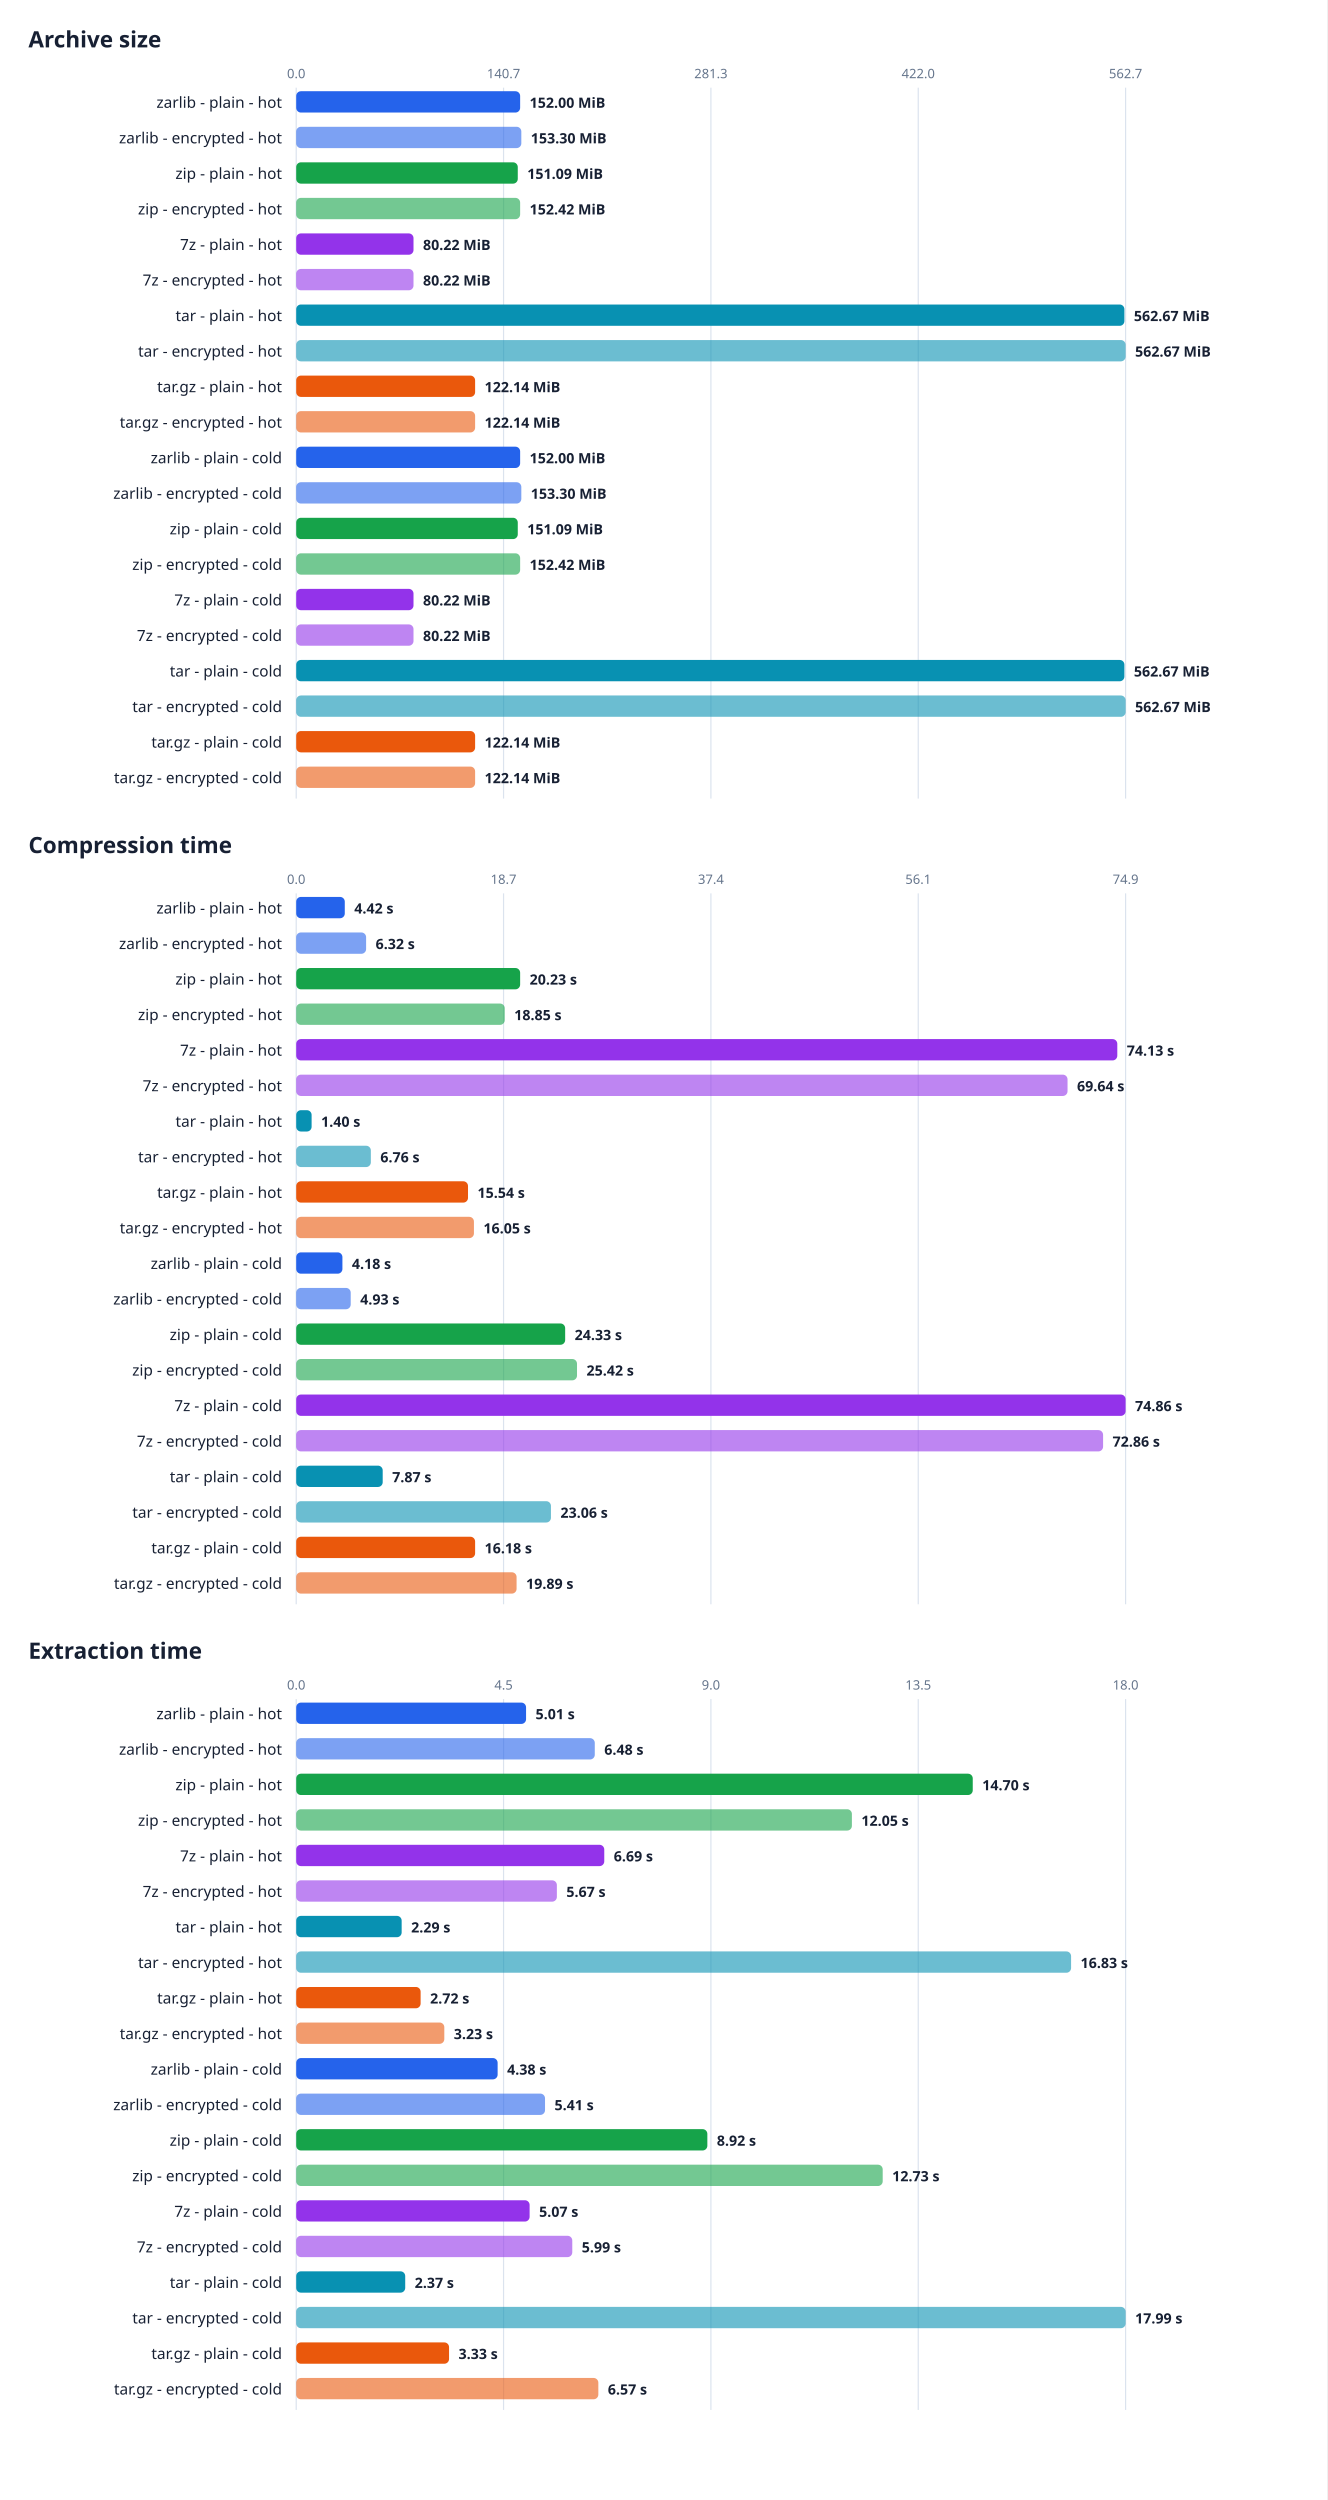
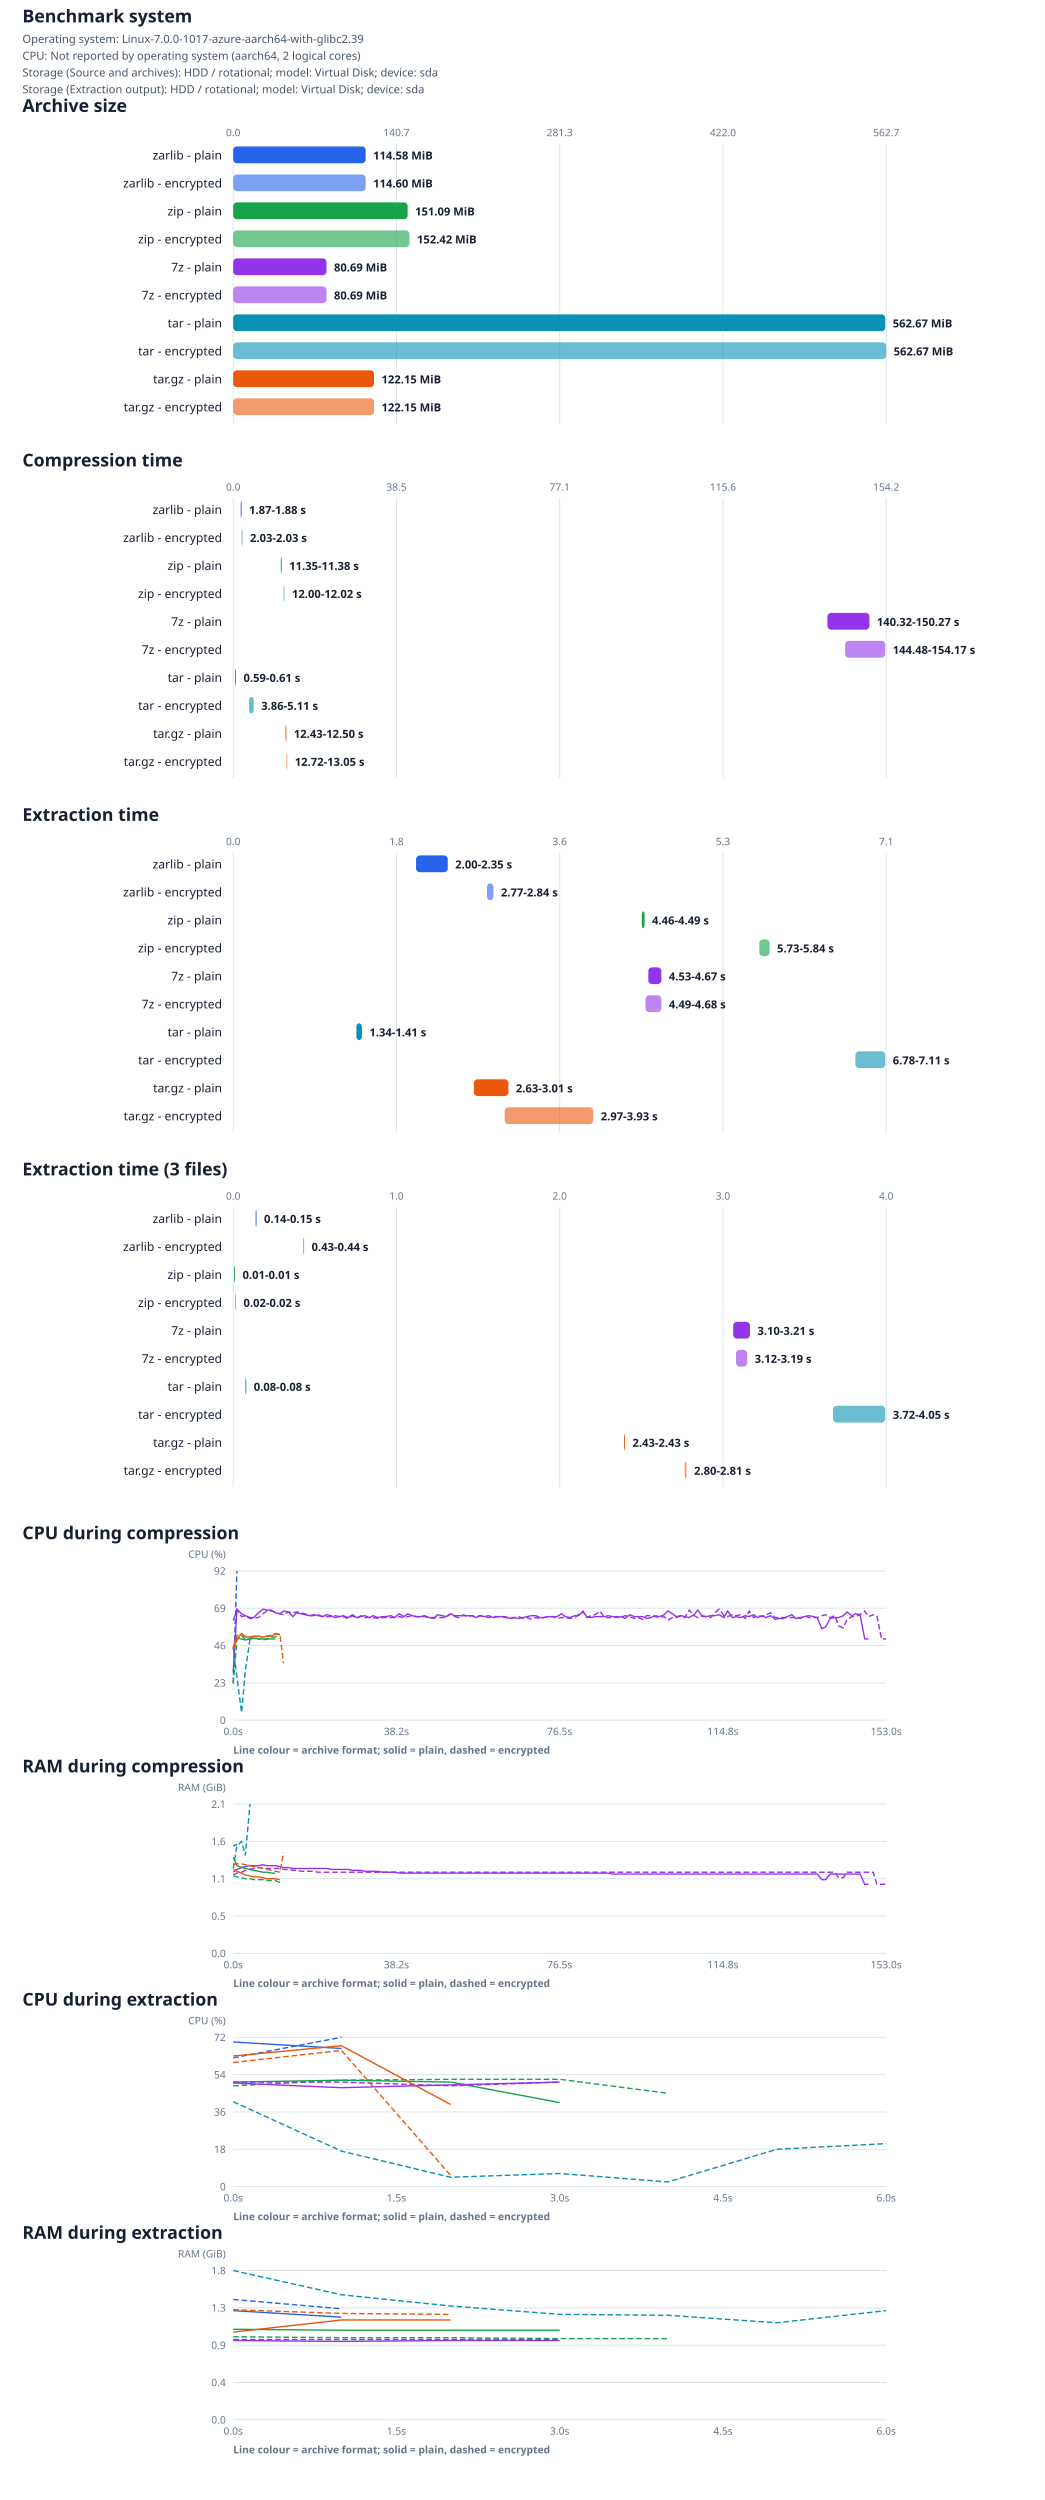
- <svg xmlns="http://www.w3.org/2000/svg" width="1120" height="2110" viewBox="0 0 1120 2110" role="img" aria-labelledby="title description">
+ <svg xmlns="http://www.w3.org/2000/svg" width="1120" height="2680" viewBox="0 0 1120 2680" role="img" aria-labelledby="title description">
  <style>
  text { font-family: system-ui, sans-serif; fill: #172033; }
  .heading { font-size: 19px; font-weight: 700; }
  .label { font-size: 13px; }
+   .metadata { font-size: 12px; fill: #475569; }
  .axis { font-size: 11px; fill: #64748b; }
  .value { font-size: 12px; font-weight: 600; }
  .grid { stroke: #dbe3ee; stroke-width: 1; }
</style>
  <rect width="100%" height="100%" fill="#ffffff" />
-   <text x="24" y="40" class="heading">Archive size</text>
-   <line x1="250" y1="74" x2="250" y2="674" class="grid" />
-   <text x="250" y="66" text-anchor="middle" class="axis">0.0</text>
-   <line x1="425" y1="74" x2="425" y2="674" class="grid" />
-   <text x="425" y="66" text-anchor="middle" class="axis">140.7</text>
-   <line x1="600" y1="74" x2="600" y2="674" class="grid" />
-   <text x="600" y="66" text-anchor="middle" class="axis">281.3</text>
-   <line x1="775" y1="74" x2="775" y2="674" class="grid" />
-   <text x="775" y="66" text-anchor="middle" class="axis">422.0</text>
-   <line x1="950" y1="74" x2="950" y2="674" class="grid" />
-   <text x="950" y="66" text-anchor="middle" class="axis">562.7</text>
-   <text x="238" y="91" text-anchor="end" class="label">zarlib - plain - hot</text>
-   <rect x="250" y="77" width="189" height="18" rx="4" fill="#2563eb" opacity="1.0" />
-   <text x="447" y="91" class="value">152.00 MiB</text>
-   <text x="238" y="121" text-anchor="end" class="label">zarlib - encrypted - hot</text>
-   <rect x="250" y="107" width="190" height="18" rx="4" fill="#2563eb" opacity="0.60" />
-   <text x="448" y="121" class="value">153.30 MiB</text>
-   <text x="238" y="151" text-anchor="end" class="label">zip - plain - hot</text>
-   <rect x="250" y="137" width="187" height="18" rx="4" fill="#16a34a" opacity="1.0" />
-   <text x="445" y="151" class="value">151.09 MiB</text>
-   <text x="238" y="181" text-anchor="end" class="label">zip - encrypted - hot</text>
-   <rect x="250" y="167" width="189" height="18" rx="4" fill="#16a34a" opacity="0.60" />
-   <text x="447" y="181" class="value">152.42 MiB</text>
-   <text x="238" y="211" text-anchor="end" class="label">7z - plain - hot</text>
-   <rect x="250" y="197" width="99" height="18" rx="4" fill="#9333ea" opacity="1.0" />
-   <text x="357" y="211" class="value">80.22 MiB</text>
-   <text x="238" y="241" text-anchor="end" class="label">7z - encrypted - hot</text>
-   <rect x="250" y="227" width="99" height="18" rx="4" fill="#9333ea" opacity="0.60" />
-   <text x="357" y="241" class="value">80.22 MiB</text>
-   <text x="238" y="271" text-anchor="end" class="label">tar - plain - hot</text>
-   <rect x="250" y="257" width="699" height="18" rx="4" fill="#0891b2" opacity="1.0" />
-   <text x="957" y="271" class="value">562.67 MiB</text>
-   <text x="238" y="301" text-anchor="end" class="label">tar - encrypted - hot</text>
-   <rect x="250" y="287" width="700" height="18" rx="4" fill="#0891b2" opacity="0.60" />
-   <text x="958" y="301" class="value">562.67 MiB</text>
-   <text x="238" y="331" text-anchor="end" class="label">tar.gz - plain - hot</text>
-   <rect x="250" y="317" width="151" height="18" rx="4" fill="#ea580c" opacity="1.0" />
-   <text x="409" y="331" class="value">122.14 MiB</text>
-   <text x="238" y="361" text-anchor="end" class="label">tar.gz - encrypted - hot</text>
-   <rect x="250" y="347" width="151" height="18" rx="4" fill="#ea580c" opacity="0.60" />
-   <text x="409" y="361" class="value">122.14 MiB</text>
-   <text x="238" y="391" text-anchor="end" class="label">zarlib - plain - cold</text>
-   <rect x="250" y="377" width="189" height="18" rx="4" fill="#2563eb" opacity="1.0" />
-   <text x="447" y="391" class="value">152.00 MiB</text>
-   <text x="238" y="421" text-anchor="end" class="label">zarlib - encrypted - cold</text>
-   <rect x="250" y="407" width="190" height="18" rx="4" fill="#2563eb" opacity="0.60" />
-   <text x="448" y="421" class="value">153.30 MiB</text>
-   <text x="238" y="451" text-anchor="end" class="label">zip - plain - cold</text>
-   <rect x="250" y="437" width="187" height="18" rx="4" fill="#16a34a" opacity="1.0" />
-   <text x="445" y="451" class="value">151.09 MiB</text>
-   <text x="238" y="481" text-anchor="end" class="label">zip - encrypted - cold</text>
-   <rect x="250" y="467" width="189" height="18" rx="4" fill="#16a34a" opacity="0.60" />
-   <text x="447" y="481" class="value">152.42 MiB</text>
-   <text x="238" y="511" text-anchor="end" class="label">7z - plain - cold</text>
-   <rect x="250" y="497" width="99" height="18" rx="4" fill="#9333ea" opacity="1.0" />
-   <text x="357" y="511" class="value">80.22 MiB</text>
-   <text x="238" y="541" text-anchor="end" class="label">7z - encrypted - cold</text>
-   <rect x="250" y="527" width="99" height="18" rx="4" fill="#9333ea" opacity="0.60" />
-   <text x="357" y="541" class="value">80.22 MiB</text>
-   <text x="238" y="571" text-anchor="end" class="label">tar - plain - cold</text>
-   <rect x="250" y="557" width="699" height="18" rx="4" fill="#0891b2" opacity="1.0" />
-   <text x="957" y="571" class="value">562.67 MiB</text>
-   <text x="238" y="601" text-anchor="end" class="label">tar - encrypted - cold</text>
-   <rect x="250" y="587" width="700" height="18" rx="4" fill="#0891b2" opacity="0.60" />
-   <text x="958" y="601" class="value">562.67 MiB</text>
-   <text x="238" y="631" text-anchor="end" class="label">tar.gz - plain - cold</text>
-   <rect x="250" y="617" width="151" height="18" rx="4" fill="#ea580c" opacity="1.0" />
-   <text x="409" y="631" class="value">122.14 MiB</text>
-   <text x="238" y="661" text-anchor="end" class="label">tar.gz - encrypted - cold</text>
-   <rect x="250" y="647" width="151" height="18" rx="4" fill="#ea580c" opacity="0.60" />
-   <text x="409" y="661" class="value">122.14 MiB</text>
-   <text x="24" y="720" class="heading">Compression time</text>
-   <line x1="250" y1="754" x2="250" y2="1354" class="grid" />
-   <text x="250" y="746" text-anchor="middle" class="axis">0.0</text>
-   <line x1="425" y1="754" x2="425" y2="1354" class="grid" />
-   <text x="425" y="746" text-anchor="middle" class="axis">18.7</text>
-   <line x1="600" y1="754" x2="600" y2="1354" class="grid" />
-   <text x="600" y="746" text-anchor="middle" class="axis">37.4</text>
-   <line x1="775" y1="754" x2="775" y2="1354" class="grid" />
-   <text x="775" y="746" text-anchor="middle" class="axis">56.1</text>
-   <line x1="950" y1="754" x2="950" y2="1354" class="grid" />
-   <text x="950" y="746" text-anchor="middle" class="axis">74.9</text>
-   <text x="238" y="771" text-anchor="end" class="label">zarlib - plain - hot</text>
-   <rect x="250" y="757" width="41" height="18" rx="4" fill="#2563eb" opacity="1.0" />
-   <text x="299" y="771" class="value">4.42 s</text>
-   <text x="238" y="801" text-anchor="end" class="label">zarlib - encrypted - hot</text>
-   <rect x="250" y="787" width="59" height="18" rx="4" fill="#2563eb" opacity="0.60" />
-   <text x="317" y="801" class="value">6.32 s</text>
-   <text x="238" y="831" text-anchor="end" class="label">zip - plain - hot</text>
-   <rect x="250" y="817" width="189" height="18" rx="4" fill="#16a34a" opacity="1.0" />
-   <text x="447" y="831" class="value">20.23 s</text>
-   <text x="238" y="861" text-anchor="end" class="label">zip - encrypted - hot</text>
-   <rect x="250" y="847" width="176" height="18" rx="4" fill="#16a34a" opacity="0.60" />
-   <text x="434" y="861" class="value">18.85 s</text>
-   <text x="238" y="891" text-anchor="end" class="label">7z - plain - hot</text>
-   <rect x="250" y="877" width="693" height="18" rx="4" fill="#9333ea" opacity="1.0" />
-   <text x="951" y="891" class="value">74.13 s</text>
-   <text x="238" y="921" text-anchor="end" class="label">7z - encrypted - hot</text>
-   <rect x="250" y="907" width="651" height="18" rx="4" fill="#9333ea" opacity="0.60" />
-   <text x="909" y="921" class="value">69.64 s</text>
-   <text x="238" y="951" text-anchor="end" class="label">tar - plain - hot</text>
-   <rect x="250" y="937" width="13" height="18" rx="4" fill="#0891b2" opacity="1.0" />
-   <text x="271" y="951" class="value">1.40 s</text>
-   <text x="238" y="981" text-anchor="end" class="label">tar - encrypted - hot</text>
-   <rect x="250" y="967" width="63" height="18" rx="4" fill="#0891b2" opacity="0.60" />
-   <text x="321" y="981" class="value">6.76 s</text>
-   <text x="238" y="1011" text-anchor="end" class="label">tar.gz - plain - hot</text>
-   <rect x="250" y="997" width="145" height="18" rx="4" fill="#ea580c" opacity="1.0" />
-   <text x="403" y="1011" class="value">15.54 s</text>
-   <text x="238" y="1041" text-anchor="end" class="label">tar.gz - encrypted - hot</text>
-   <rect x="250" y="1027" width="150" height="18" rx="4" fill="#ea580c" opacity="0.60" />
-   <text x="408" y="1041" class="value">16.05 s</text>
-   <text x="238" y="1071" text-anchor="end" class="label">zarlib - plain - cold</text>
-   <rect x="250" y="1057" width="39" height="18" rx="4" fill="#2563eb" opacity="1.0" />
-   <text x="297" y="1071" class="value">4.18 s</text>
-   <text x="238" y="1101" text-anchor="end" class="label">zarlib - encrypted - cold</text>
-   <rect x="250" y="1087" width="46" height="18" rx="4" fill="#2563eb" opacity="0.60" />
-   <text x="304" y="1101" class="value">4.93 s</text>
-   <text x="238" y="1131" text-anchor="end" class="label">zip - plain - cold</text>
-   <rect x="250" y="1117" width="227" height="18" rx="4" fill="#16a34a" opacity="1.0" />
-   <text x="485" y="1131" class="value">24.33 s</text>
-   <text x="238" y="1161" text-anchor="end" class="label">zip - encrypted - cold</text>
-   <rect x="250" y="1147" width="237" height="18" rx="4" fill="#16a34a" opacity="0.60" />
-   <text x="495" y="1161" class="value">25.42 s</text>
-   <text x="238" y="1191" text-anchor="end" class="label">7z - plain - cold</text>
-   <rect x="250" y="1177" width="700" height="18" rx="4" fill="#9333ea" opacity="1.0" />
-   <text x="958" y="1191" class="value">74.86 s</text>
-   <text x="238" y="1221" text-anchor="end" class="label">7z - encrypted - cold</text>
-   <rect x="250" y="1207" width="681" height="18" rx="4" fill="#9333ea" opacity="0.60" />
-   <text x="939" y="1221" class="value">72.86 s</text>
-   <text x="238" y="1251" text-anchor="end" class="label">tar - plain - cold</text>
-   <rect x="250" y="1237" width="73" height="18" rx="4" fill="#0891b2" opacity="1.0" />
-   <text x="331" y="1251" class="value">7.87 s</text>
-   <text x="238" y="1281" text-anchor="end" class="label">tar - encrypted - cold</text>
-   <rect x="250" y="1267" width="215" height="18" rx="4" fill="#0891b2" opacity="0.60" />
-   <text x="473" y="1281" class="value">23.06 s</text>
-   <text x="238" y="1311" text-anchor="end" class="label">tar.gz - plain - cold</text>
-   <rect x="250" y="1297" width="151" height="18" rx="4" fill="#ea580c" opacity="1.0" />
-   <text x="409" y="1311" class="value">16.18 s</text>
-   <text x="238" y="1341" text-anchor="end" class="label">tar.gz - encrypted - cold</text>
-   <rect x="250" y="1327" width="186" height="18" rx="4" fill="#ea580c" opacity="0.60" />
-   <text x="444" y="1341" class="value">19.89 s</text>
-   <text x="24" y="1400" class="heading">Extraction time</text>
-   <line x1="250" y1="1434" x2="250" y2="2034" class="grid" />
-   <text x="250" y="1426" text-anchor="middle" class="axis">0.0</text>
-   <line x1="425" y1="1434" x2="425" y2="2034" class="grid" />
-   <text x="425" y="1426" text-anchor="middle" class="axis">4.5</text>
-   <line x1="600" y1="1434" x2="600" y2="2034" class="grid" />
-   <text x="600" y="1426" text-anchor="middle" class="axis">9.0</text>
-   <line x1="775" y1="1434" x2="775" y2="2034" class="grid" />
-   <text x="775" y="1426" text-anchor="middle" class="axis">13.5</text>
-   <line x1="950" y1="1434" x2="950" y2="2034" class="grid" />
-   <text x="950" y="1426" text-anchor="middle" class="axis">18.0</text>
-   <text x="238" y="1451" text-anchor="end" class="label">zarlib - plain - hot</text>
-   <rect x="250" y="1437" width="194" height="18" rx="4" fill="#2563eb" opacity="1.0" />
-   <text x="452" y="1451" class="value">5.01 s</text>
-   <text x="238" y="1481" text-anchor="end" class="label">zarlib - encrypted - hot</text>
-   <rect x="250" y="1467" width="252" height="18" rx="4" fill="#2563eb" opacity="0.60" />
-   <text x="510" y="1481" class="value">6.48 s</text>
-   <text x="238" y="1511" text-anchor="end" class="label">zip - plain - hot</text>
-   <rect x="250" y="1497" width="571" height="18" rx="4" fill="#16a34a" opacity="1.0" />
-   <text x="829" y="1511" class="value">14.70 s</text>
-   <text x="238" y="1541" text-anchor="end" class="label">zip - encrypted - hot</text>
-   <rect x="250" y="1527" width="469" height="18" rx="4" fill="#16a34a" opacity="0.60" />
-   <text x="727" y="1541" class="value">12.05 s</text>
-   <text x="238" y="1571" text-anchor="end" class="label">7z - plain - hot</text>
-   <rect x="250" y="1557" width="260" height="18" rx="4" fill="#9333ea" opacity="1.0" />
-   <text x="518" y="1571" class="value">6.69 s</text>
-   <text x="238" y="1601" text-anchor="end" class="label">7z - encrypted - hot</text>
-   <rect x="250" y="1587" width="220" height="18" rx="4" fill="#9333ea" opacity="0.60" />
-   <text x="478" y="1601" class="value">5.67 s</text>
-   <text x="238" y="1631" text-anchor="end" class="label">tar - plain - hot</text>
-   <rect x="250" y="1617" width="89" height="18" rx="4" fill="#0891b2" opacity="1.0" />
-   <text x="347" y="1631" class="value">2.29 s</text>
-   <text x="238" y="1661" text-anchor="end" class="label">tar - encrypted - hot</text>
-   <rect x="250" y="1647" width="654" height="18" rx="4" fill="#0891b2" opacity="0.60" />
-   <text x="912" y="1661" class="value">16.83 s</text>
-   <text x="238" y="1691" text-anchor="end" class="label">tar.gz - plain - hot</text>
-   <rect x="250" y="1677" width="105" height="18" rx="4" fill="#ea580c" opacity="1.0" />
-   <text x="363" y="1691" class="value">2.72 s</text>
-   <text x="238" y="1721" text-anchor="end" class="label">tar.gz - encrypted - hot</text>
-   <rect x="250" y="1707" width="125" height="18" rx="4" fill="#ea580c" opacity="0.60" />
-   <text x="383" y="1721" class="value">3.23 s</text>
-   <text x="238" y="1751" text-anchor="end" class="label">zarlib - plain - cold</text>
-   <rect x="250" y="1737" width="170" height="18" rx="4" fill="#2563eb" opacity="1.0" />
-   <text x="428" y="1751" class="value">4.38 s</text>
-   <text x="238" y="1781" text-anchor="end" class="label">zarlib - encrypted - cold</text>
-   <rect x="250" y="1767" width="210" height="18" rx="4" fill="#2563eb" opacity="0.60" />
-   <text x="468" y="1781" class="value">5.41 s</text>
-   <text x="238" y="1811" text-anchor="end" class="label">zip - plain - cold</text>
-   <rect x="250" y="1797" width="347" height="18" rx="4" fill="#16a34a" opacity="1.0" />
-   <text x="605" y="1811" class="value">8.92 s</text>
-   <text x="238" y="1841" text-anchor="end" class="label">zip - encrypted - cold</text>
-   <rect x="250" y="1827" width="495" height="18" rx="4" fill="#16a34a" opacity="0.60" />
-   <text x="753" y="1841" class="value">12.73 s</text>
-   <text x="238" y="1871" text-anchor="end" class="label">7z - plain - cold</text>
-   <rect x="250" y="1857" width="197" height="18" rx="4" fill="#9333ea" opacity="1.0" />
-   <text x="455" y="1871" class="value">5.07 s</text>
-   <text x="238" y="1901" text-anchor="end" class="label">7z - encrypted - cold</text>
-   <rect x="250" y="1887" width="233" height="18" rx="4" fill="#9333ea" opacity="0.60" />
-   <text x="491" y="1901" class="value">5.99 s</text>
-   <text x="238" y="1931" text-anchor="end" class="label">tar - plain - cold</text>
-   <rect x="250" y="1917" width="92" height="18" rx="4" fill="#0891b2" opacity="1.0" />
-   <text x="350" y="1931" class="value">2.37 s</text>
-   <text x="238" y="1961" text-anchor="end" class="label">tar - encrypted - cold</text>
-   <rect x="250" y="1947" width="700" height="18" rx="4" fill="#0891b2" opacity="0.60" />
-   <text x="958" y="1961" class="value">17.99 s</text>
-   <text x="238" y="1991" text-anchor="end" class="label">tar.gz - plain - cold</text>
-   <rect x="250" y="1977" width="129" height="18" rx="4" fill="#ea580c" opacity="1.0" />
-   <text x="387" y="1991" class="value">3.33 s</text>
-   <text x="238" y="2021" text-anchor="end" class="label">tar.gz - encrypted - cold</text>
-   <rect x="250" y="2007" width="255" height="18" rx="4" fill="#ea580c" opacity="0.60" />
-   <text x="513" y="2021" class="value">6.57 s</text>
+   <text x="24" y="24" class="heading">Benchmark system</text>
+   <text x="24" y="46" class="metadata">Operating system: Linux-7.0.0-1017-azure-aarch64-with-glibc2.39</text>
+   <text x="24" y="64" class="metadata">CPU: Not reported by operating system (aarch64, 2 logical cores)</text>
+   <text x="24" y="82" class="metadata">Storage (Source and archives): HDD / rotational; model: Virtual Disk; device: sda</text>
+   <text x="24" y="100" class="metadata">Storage (Extraction output): HDD / rotational; model: Virtual Disk; device: sda</text>
+   <text x="24" y="120" class="heading">Archive size</text>
+   <line x1="250" y1="154" x2="250" y2="454" class="grid" />
+   <text x="250" y="146" text-anchor="middle" class="axis">0.0</text>
+   <line x1="425" y1="154" x2="425" y2="454" class="grid" />
+   <text x="425" y="146" text-anchor="middle" class="axis">140.7</text>
+   <line x1="600" y1="154" x2="600" y2="454" class="grid" />
+   <text x="600" y="146" text-anchor="middle" class="axis">281.3</text>
+   <line x1="775" y1="154" x2="775" y2="454" class="grid" />
+   <text x="775" y="146" text-anchor="middle" class="axis">422.0</text>
+   <line x1="950" y1="154" x2="950" y2="454" class="grid" />
+   <text x="950" y="146" text-anchor="middle" class="axis">562.7</text>
+   <text x="238" y="171" text-anchor="end" class="label">zarlib - plain</text>
+   <rect x="250" y="157" width="142" height="18" rx="4" fill="#2563eb" opacity="1.0" />
+   <text x="400" y="171" class="value">114.58 MiB</text>
+   <text x="238" y="201" text-anchor="end" class="label">zarlib - encrypted</text>
+   <rect x="250" y="187" width="142" height="18" rx="4" fill="#2563eb" opacity="0.60" />
+   <text x="400" y="201" class="value">114.60 MiB</text>
+   <text x="238" y="231" text-anchor="end" class="label">zip - plain</text>
+   <rect x="250" y="217" width="187" height="18" rx="4" fill="#16a34a" opacity="1.0" />
+   <text x="445" y="231" class="value">151.09 MiB</text>
+   <text x="238" y="261" text-anchor="end" class="label">zip - encrypted</text>
+   <rect x="250" y="247" width="189" height="18" rx="4" fill="#16a34a" opacity="0.60" />
+   <text x="447" y="261" class="value">152.42 MiB</text>
+   <text x="238" y="291" text-anchor="end" class="label">7z - plain</text>
+   <rect x="250" y="277" width="100" height="18" rx="4" fill="#9333ea" opacity="1.0" />
+   <text x="358" y="291" class="value">80.69 MiB</text>
+   <text x="238" y="321" text-anchor="end" class="label">7z - encrypted</text>
+   <rect x="250" y="307" width="100" height="18" rx="4" fill="#9333ea" opacity="0.60" />
+   <text x="358" y="321" class="value">80.69 MiB</text>
+   <text x="238" y="351" text-anchor="end" class="label">tar - plain</text>
+   <rect x="250" y="337" width="699" height="18" rx="4" fill="#0891b2" opacity="1.0" />
+   <text x="957" y="351" class="value">562.67 MiB</text>
+   <text x="238" y="381" text-anchor="end" class="label">tar - encrypted</text>
+   <rect x="250" y="367" width="700" height="18" rx="4" fill="#0891b2" opacity="0.60" />
+   <text x="958" y="381" class="value">562.67 MiB</text>
+   <text x="238" y="411" text-anchor="end" class="label">tar.gz - plain</text>
+   <rect x="250" y="397" width="151" height="18" rx="4" fill="#ea580c" opacity="1.0" />
+   <text x="409" y="411" class="value">122.15 MiB</text>
+   <text x="238" y="441" text-anchor="end" class="label">tar.gz - encrypted</text>
+   <rect x="250" y="427" width="151" height="18" rx="4" fill="#ea580c" opacity="0.60" />
+   <text x="409" y="441" class="value">122.15 MiB</text>
+   <text x="24" y="500" class="heading">Compression time</text>
+   <line x1="250" y1="534" x2="250" y2="834" class="grid" />
+   <text x="250" y="526" text-anchor="middle" class="axis">0.0</text>
+   <line x1="425" y1="534" x2="425" y2="834" class="grid" />
+   <text x="425" y="526" text-anchor="middle" class="axis">38.5</text>
+   <line x1="600" y1="534" x2="600" y2="834" class="grid" />
+   <text x="600" y="526" text-anchor="middle" class="axis">77.1</text>
+   <line x1="775" y1="534" x2="775" y2="834" class="grid" />
+   <text x="775" y="526" text-anchor="middle" class="axis">115.6</text>
+   <line x1="950" y1="534" x2="950" y2="834" class="grid" />
+   <text x="950" y="526" text-anchor="middle" class="axis">154.2</text>
+   <text x="238" y="551" text-anchor="end" class="label">zarlib - plain</text>
+   <rect x="258" y="537" width="1" height="18" rx="4" fill="#2563eb" opacity="1.0" />
+   <text x="267" y="551" class="value">1.87-1.88 s</text>
+   <text x="238" y="581" text-anchor="end" class="label">zarlib - encrypted</text>
+   <rect x="259" y="567" width="1" height="18" rx="4" fill="#2563eb" opacity="0.60" />
+   <text x="268" y="581" class="value">2.03-2.03 s</text>
+   <text x="238" y="611" text-anchor="end" class="label">zip - plain</text>
+   <rect x="301" y="597" width="1" height="18" rx="4" fill="#16a34a" opacity="1.0" />
+   <text x="310" y="611" class="value">11.35-11.38 s</text>
+   <text x="238" y="641" text-anchor="end" class="label">zip - encrypted</text>
+   <rect x="304" y="627" width="1" height="18" rx="4" fill="#16a34a" opacity="0.60" />
+   <text x="313" y="641" class="value">12.00-12.02 s</text>
+   <text x="238" y="671" text-anchor="end" class="label">7z - plain</text>
+   <rect x="887" y="657" width="45" height="18" rx="4" fill="#9333ea" opacity="1.0" />
+   <text x="940" y="671" class="value">140.32-150.27 s</text>
+   <text x="238" y="701" text-anchor="end" class="label">7z - encrypted</text>
+   <rect x="906" y="687" width="43" height="18" rx="4" fill="#9333ea" opacity="0.60" />
+   <text x="957" y="701" class="value">144.48-154.17 s</text>
+   <text x="238" y="731" text-anchor="end" class="label">tar - plain</text>
+   <rect x="252" y="717" width="1" height="18" rx="4" fill="#0891b2" opacity="1.0" />
+   <text x="261" y="731" class="value">0.59-0.61 s</text>
+   <text x="238" y="761" text-anchor="end" class="label">tar - encrypted</text>
+   <rect x="267" y="747" width="5" height="18" rx="4" fill="#0891b2" opacity="0.60" />
+   <text x="280" y="761" class="value">3.86-5.11 s</text>
+   <text x="238" y="791" text-anchor="end" class="label">tar.gz - plain</text>
+   <rect x="306" y="777" width="1" height="18" rx="4" fill="#ea580c" opacity="1.0" />
+   <text x="315" y="791" class="value">12.43-12.50 s</text>
+   <text x="238" y="821" text-anchor="end" class="label">tar.gz - encrypted</text>
+   <rect x="307" y="807" width="1" height="18" rx="4" fill="#ea580c" opacity="0.60" />
+   <text x="316" y="821" class="value">12.72-13.05 s</text>
+   <text x="24" y="880" class="heading">Extraction time</text>
+   <line x1="250" y1="914" x2="250" y2="1214" class="grid" />
+   <text x="250" y="906" text-anchor="middle" class="axis">0.0</text>
+   <line x1="425" y1="914" x2="425" y2="1214" class="grid" />
+   <text x="425" y="906" text-anchor="middle" class="axis">1.8</text>
+   <line x1="600" y1="914" x2="600" y2="1214" class="grid" />
+   <text x="600" y="906" text-anchor="middle" class="axis">3.6</text>
+   <line x1="775" y1="914" x2="775" y2="1214" class="grid" />
+   <text x="775" y="906" text-anchor="middle" class="axis">5.3</text>
+   <line x1="950" y1="914" x2="950" y2="1214" class="grid" />
+   <text x="950" y="906" text-anchor="middle" class="axis">7.1</text>
+   <text x="238" y="931" text-anchor="end" class="label">zarlib - plain</text>
+   <rect x="446" y="917" width="34" height="18" rx="4" fill="#2563eb" opacity="1.0" />
+   <text x="488" y="931" class="value">2.00-2.35 s</text>
+   <text x="238" y="961" text-anchor="end" class="label">zarlib - encrypted</text>
+   <rect x="522" y="947" width="7" height="18" rx="4" fill="#2563eb" opacity="0.60" />
+   <text x="537" y="961" class="value">2.77-2.84 s</text>
+   <text x="238" y="991" text-anchor="end" class="label">zip - plain</text>
+   <rect x="688" y="977" width="3" height="18" rx="4" fill="#16a34a" opacity="1.0" />
+   <text x="699" y="991" class="value">4.46-4.49 s</text>
+   <text x="238" y="1021" text-anchor="end" class="label">zip - encrypted</text>
+   <rect x="814" y="1007" width="11" height="18" rx="4" fill="#16a34a" opacity="0.60" />
+   <text x="833" y="1021" class="value">5.73-5.84 s</text>
+   <text x="238" y="1051" text-anchor="end" class="label">7z - plain</text>
+   <rect x="695" y="1037" width="14" height="18" rx="4" fill="#9333ea" opacity="1.0" />
+   <text x="717" y="1051" class="value">4.53-4.67 s</text>
+   <text x="238" y="1081" text-anchor="end" class="label">7z - encrypted</text>
+   <rect x="692" y="1067" width="17" height="18" rx="4" fill="#9333ea" opacity="0.60" />
+   <text x="717" y="1081" class="value">4.49-4.68 s</text>
+   <text x="238" y="1111" text-anchor="end" class="label">tar - plain</text>
+   <rect x="382" y="1097" width="6" height="18" rx="4" fill="#0891b2" opacity="1.0" />
+   <text x="396" y="1111" class="value">1.34-1.41 s</text>
+   <text x="238" y="1141" text-anchor="end" class="label">tar - encrypted</text>
+   <rect x="917" y="1127" width="32" height="18" rx="4" fill="#0891b2" opacity="0.60" />
+   <text x="957" y="1141" class="value">6.78-7.11 s</text>
+   <text x="238" y="1171" text-anchor="end" class="label">tar.gz - plain</text>
+   <rect x="508" y="1157" width="37" height="18" rx="4" fill="#ea580c" opacity="1.0" />
+   <text x="553" y="1171" class="value">2.63-3.01 s</text>
+   <text x="238" y="1201" text-anchor="end" class="label">tar.gz - encrypted</text>
+   <rect x="541" y="1187" width="95" height="18" rx="4" fill="#ea580c" opacity="0.60" />
+   <text x="644" y="1201" class="value">2.97-3.93 s</text>
+   <text x="24" y="1260" class="heading">Extraction time (3 files)</text>
+   <line x1="250" y1="1294" x2="250" y2="1594" class="grid" />
+   <text x="250" y="1286" text-anchor="middle" class="axis">0.0</text>
+   <line x1="425" y1="1294" x2="425" y2="1594" class="grid" />
+   <text x="425" y="1286" text-anchor="middle" class="axis">1.0</text>
+   <line x1="600" y1="1294" x2="600" y2="1594" class="grid" />
+   <text x="600" y="1286" text-anchor="middle" class="axis">2.0</text>
+   <line x1="775" y1="1294" x2="775" y2="1594" class="grid" />
+   <text x="775" y="1286" text-anchor="middle" class="axis">3.0</text>
+   <line x1="950" y1="1294" x2="950" y2="1594" class="grid" />
+   <text x="950" y="1286" text-anchor="middle" class="axis">4.0</text>
+   <text x="238" y="1311" text-anchor="end" class="label">zarlib - plain</text>
+   <rect x="274" y="1297" width="1" height="18" rx="4" fill="#2563eb" opacity="1.0" />
+   <text x="283" y="1311" class="value">0.14-0.15 s</text>
+   <text x="238" y="1341" text-anchor="end" class="label">zarlib - encrypted</text>
+   <rect x="325" y="1327" width="1" height="18" rx="4" fill="#2563eb" opacity="0.60" />
+   <text x="334" y="1341" class="value">0.43-0.44 s</text>
+   <text x="238" y="1371" text-anchor="end" class="label">zip - plain</text>
+   <rect x="251" y="1357" width="1" height="18" rx="4" fill="#16a34a" opacity="1.0" />
+   <text x="260" y="1371" class="value">0.01-0.01 s</text>
+   <text x="238" y="1401" text-anchor="end" class="label">zip - encrypted</text>
+   <rect x="252" y="1387" width="1" height="18" rx="4" fill="#16a34a" opacity="0.60" />
+   <text x="261" y="1401" class="value">0.02-0.02 s</text>
+   <text x="238" y="1431" text-anchor="end" class="label">7z - plain</text>
+   <rect x="786" y="1417" width="18" height="18" rx="4" fill="#9333ea" opacity="1.0" />
+   <text x="812" y="1431" class="value">3.10-3.21 s</text>
+   <text x="238" y="1461" text-anchor="end" class="label">7z - encrypted</text>
+   <rect x="789" y="1447" width="12" height="18" rx="4" fill="#9333ea" opacity="0.60" />
+   <text x="809" y="1461" class="value">3.12-3.19 s</text>
+   <text x="238" y="1491" text-anchor="end" class="label">tar - plain</text>
+   <rect x="263" y="1477" width="1" height="18" rx="4" fill="#0891b2" opacity="1.0" />
+   <text x="272" y="1491" class="value">0.08-0.08 s</text>
+   <text x="238" y="1521" text-anchor="end" class="label">tar - encrypted</text>
+   <rect x="893" y="1507" width="56" height="18" rx="4" fill="#0891b2" opacity="0.60" />
+   <text x="957" y="1521" class="value">3.72-4.05 s</text>
+   <text x="238" y="1551" text-anchor="end" class="label">tar.gz - plain</text>
+   <rect x="669" y="1537" width="1" height="18" rx="4" fill="#ea580c" opacity="1.0" />
+   <text x="678" y="1551" class="value">2.43-2.43 s</text>
+   <text x="238" y="1581" text-anchor="end" class="label">tar.gz - encrypted</text>
+   <rect x="734" y="1567" width="2" height="18" rx="4" fill="#ea580c" opacity="0.60" />
+   <text x="744" y="1581" class="value">2.80-2.81 s</text>
+   <text x="24" y="1650" class="heading">CPU during compression</text>
+   <line x1="250" y1="1844" x2="950" y2="1844" class="grid" />
+   <text x="242" y="1848" text-anchor="end" class="axis">0</text>
+   <line x1="250" y1="1804" x2="950" y2="1804" class="grid" />
+   <text x="242" y="1808" text-anchor="end" class="axis">23</text>
+   <line x1="250" y1="1764" x2="950" y2="1764" class="grid" />
+   <text x="242" y="1768" text-anchor="end" class="axis">46</text>
+   <line x1="250" y1="1724" x2="950" y2="1724" class="grid" />
+   <text x="242" y="1728" text-anchor="end" class="axis">69</text>
+   <line x1="250" y1="1684" x2="950" y2="1684" class="grid" />
+   <text x="242" y="1688" text-anchor="end" class="axis">92</text>
+   <text x="242" y="1670" text-anchor="end" class="axis">CPU (%)</text>
+   <text x="250" y="1860" text-anchor="middle" class="axis">0.0s</text>
+   <text x="425" y="1860" text-anchor="middle" class="axis">38.2s</text>
+   <text x="600" y="1860" text-anchor="middle" class="axis">76.5s</text>
+   <text x="775" y="1860" text-anchor="middle" class="axis">114.8s</text>
+   <text x="950" y="1860" text-anchor="middle" class="axis">153.0s</text>
+   <polyline points="250,1844" fill="none" stroke="#2563eb" stroke-width="1.5" stroke-dasharray="" />
+   <polyline points="250,1804 254,1684" fill="none" stroke="#2563eb" stroke-width="1.5" stroke-dasharray="6,3" />
+   <polyline points="250,1767 254,1756 259,1757 263,1758 268,1757 272,1756 277,1757 282,1757 286,1757 291,1757 295,1757" fill="none" stroke="#16a34a" stroke-width="1.5" stroke-dasharray="" />
+   <polyline points="250,1805 254,1758 259,1753 263,1758 268,1757 272,1755 277,1757 282,1758 286,1757 291,1755 295,1755 300,1752" fill="none" stroke="#16a34a" stroke-width="1.5" stroke-dasharray="6,3" />
+   <polyline points="250,1793 254,1725 259,1730 263,1732 268,1734 272,1734 277,1729 282,1725 286,1726 291,1726 295,1729 300,1730 304,1727 309,1728 314,1733 318,1729 323,1730 327,1731 332,1732 336,1731 341,1732 346,1733 350,1731 355,1732 359,1734 364,1733 368,1732 373,1734 378,1731 382,1734 387,1733 391,1732 396,1734 400,1732 405,1734 410,1733 414,1733 419,1732 423,1734 428,1730 433,1733 437,1730 442,1732 446,1733 451,1733 455,1732 460,1734 465,1735 469,1731 474,1732 478,1733 483,1730 487,1732 492,1732 497,1732 501,1732 506,1732 510,1734 515,1732 519,1733 524,1732 529,1734 533,1733 538,1733 542,1734 547,1735 551,1734 556,1735 561,1734 565,1733 570,1732 574,1732 579,1734 583,1734 588,1733 593,1733 597,1733 602,1730 606,1733 611,1734 616,1732 620,1732 625,1728 629,1733 634,1734 638,1733 643,1733 648,1733 652,1732 657,1733 661,1734 666,1733 670,1735 675,1731 680,1733 684,1733 689,1733 693,1735 698,1734 702,1732 707,1733 712,1731 716,1727 721,1730 725,1733 730,1732 734,1733 739,1734 744,1731 748,1726 753,1733 757,1733 762,1732 766,1732 771,1731 776,1734 780,1727 785,1734 789,1733 794,1734 799,1732 803,1733 808,1731 812,1734 817,1732 821,1734 826,1732 831,1736 835,1735 840,1735 844,1733 849,1731 853,1735 858,1734 863,1733 867,1732 872,1733 876,1734 881,1746 885,1744 890,1735 895,1734 899,1734 904,1732 908,1728 913,1732 917,1730 922,1731 927,1757 931,1757" fill="none" stroke="#9333ea" stroke-width="1.5" stroke-dasharray="" />
+   <polyline points="250,1737 254,1726 259,1733 263,1732 268,1735 272,1735 277,1734 282,1730 286,1727 291,1727 295,1728 300,1730 304,1731 309,1728 314,1729 318,1728 323,1729 327,1730 332,1732 336,1732 341,1731 346,1733 350,1733 355,1733 359,1732 364,1733 368,1733 373,1735 378,1732 382,1735 387,1732 391,1734 396,1734 400,1734 405,1735 410,1734 414,1734 419,1734 423,1734 428,1733 433,1734 437,1733 442,1732 446,1733 451,1733 455,1733 460,1734 465,1734 469,1734 474,1734 478,1734 483,1730 487,1733 492,1734 497,1731 501,1733 506,1732 510,1733 515,1732 519,1733 524,1734 529,1733 533,1733 538,1733 542,1733 547,1735 551,1734 556,1733 561,1735 565,1734 570,1736 574,1734 579,1735 583,1734 588,1733 593,1733 597,1735 602,1734 606,1734 611,1735 616,1734 620,1731 625,1727 629,1734 634,1732 638,1731 643,1727 648,1734 652,1734 657,1734 661,1733 666,1734 670,1732 675,1733 680,1735 684,1734 689,1736 693,1732 698,1732 702,1733 707,1734 712,1733 716,1737 721,1734 725,1734 730,1732 734,1734 739,1726 744,1732 748,1734 753,1732 757,1733 762,1734 766,1729 771,1725 776,1732 780,1733 785,1731 789,1732 794,1731 799,1735 803,1727 808,1734 812,1732 817,1733 821,1731 826,1729 831,1734 835,1734 840,1734 844,1734 849,1734 853,1734 858,1735 863,1732 867,1734 872,1734 876,1734 881,1732 885,1731 890,1734 895,1732 899,1743 904,1745 908,1736 913,1733 917,1733 922,1731 927,1727 931,1733 936,1731 940,1732 945,1757 950,1757" fill="none" stroke="#9333ea" stroke-width="1.5" stroke-dasharray="6,3" />
+   <polyline points="250,1766 254,1798 259,1836 263,1791 268,1757" fill="none" stroke="#0891b2" stroke-width="1.5" stroke-dasharray="6,3" />
+   <polyline points="250,1768 254,1757 259,1751 263,1755 268,1755 272,1754 277,1754 282,1755 286,1754 291,1754 295,1752 300,1752" fill="none" stroke="#ea580c" stroke-width="1.5" stroke-dasharray="" />
+   <polyline points="250,1766 254,1753 259,1753 263,1754 268,1755 272,1754 277,1754 282,1755 286,1754 291,1753 295,1751 300,1752 304,1783" fill="none" stroke="#ea580c" stroke-width="1.5" stroke-dasharray="6,3" />
+   <text x="250" y="1880" class="axis" font-weight="600">Line colour = archive format; solid = plain, dashed = encrypted</text>
+   <text x="24" y="1900" class="heading">RAM during compression</text>
+   <line x1="250" y1="2094" x2="950" y2="2094" class="grid" />
+   <text x="242" y="2098" text-anchor="end" class="axis">0.0</text>
+   <line x1="250" y1="2054" x2="950" y2="2054" class="grid" />
+   <text x="242" y="2058" text-anchor="end" class="axis">0.5</text>
+   <line x1="250" y1="2014" x2="950" y2="2014" class="grid" />
+   <text x="242" y="2018" text-anchor="end" class="axis">1.1</text>
+   <line x1="250" y1="1974" x2="950" y2="1974" class="grid" />
+   <text x="242" y="1978" text-anchor="end" class="axis">1.6</text>
+   <line x1="250" y1="1934" x2="950" y2="1934" class="grid" />
+   <text x="242" y="1938" text-anchor="end" class="axis">2.1</text>
+   <text x="242" y="1920" text-anchor="end" class="axis">RAM (GiB)</text>
+   <text x="250" y="2110" text-anchor="middle" class="axis">0.0s</text>
+   <text x="425" y="2110" text-anchor="middle" class="axis">38.2s</text>
+   <text x="600" y="2110" text-anchor="middle" class="axis">76.5s</text>
+   <text x="775" y="2110" text-anchor="middle" class="axis">114.8s</text>
+   <text x="950" y="2110" text-anchor="middle" class="axis">153.0s</text>
+   <polyline points="250,1988" fill="none" stroke="#2563eb" stroke-width="1.5" stroke-dasharray="" />
+   <polyline points="250,1979 254,1977" fill="none" stroke="#2563eb" stroke-width="1.5" stroke-dasharray="6,3" />
+   <polyline points="250,1991 254,2000 259,2002 263,2003 268,2004 272,2005 277,2006 282,2007 286,2007 291,2008 295,2008" fill="none" stroke="#16a34a" stroke-width="1.5" stroke-dasharray="" />
+   <polyline points="250,2011 254,2012 259,2013 263,2014 268,2014 272,2015 277,2015 282,2015 286,2016 291,2016 295,2016 300,2018" fill="none" stroke="#16a34a" stroke-width="1.5" stroke-dasharray="6,3" />
+   <polyline points="250,2007 254,2004 259,2002 263,2001 268,2000 272,2000 277,2000 282,1999 286,2000 291,2000 295,2000 300,2001 304,2002 309,2002 314,2003 318,2003 323,2003 327,2003 332,2003 336,2003 341,2003 346,2003 350,2003 355,2004 359,2004 364,2004 368,2004 373,2004 378,2005 382,2005 387,2005 391,2006 396,2006 400,2006 405,2006 410,2007 414,2007 419,2007 423,2007 428,2008 433,2008 437,2008 442,2008 446,2008 451,2008 455,2008 460,2008 465,2008 469,2008 474,2008 478,2008 483,2008 487,2008 492,2008 497,2008 501,2008 506,2008 510,2008 515,2008 519,2008 524,2008 529,2008 533,2008 538,2008 542,2008 547,2008 551,2008 556,2008 561,2008 565,2008 570,2008 574,2008 579,2008 583,2008 588,2008 593,2008 597,2008 602,2008 606,2008 611,2008 616,2008 620,2008 625,2008 629,2008 634,2008 638,2008 643,2008 648,2008 652,2008 657,2009 661,2009 666,2009 670,2009 675,2009 680,2009 684,2009 689,2009 693,2009 698,2009 702,2009 707,2009 712,2009 716,2009 721,2009 725,2009 730,2009 734,2009 739,2009 744,2009 748,2009 753,2009 757,2009 762,2009 766,2009 771,2009 776,2009 780,2009 785,2009 789,2009 794,2009 799,2009 803,2009 808,2009 812,2009 817,2009 821,2009 826,2009 831,2009 835,2009 840,2009 844,2009 849,2009 853,2009 858,2009 863,2009 867,2009 872,2009 876,2009 881,2015 885,2015 890,2009 895,2009 899,2009 904,2009 908,2009 913,2009 917,2009 922,2009 927,2020 931,2020" fill="none" stroke="#9333ea" stroke-width="1.5" stroke-dasharray="" />
+   <polyline points="250,2010 254,2008 259,2007 263,2005 268,2004 272,2003 277,2002 282,2003 286,2003 291,2003 295,2003 300,2003 304,2004 309,2004 314,2005 318,2005 323,2006 327,2006 332,2006 336,2006 341,2007 346,2007 350,2007 355,2007 359,2007 364,2007 368,2007 373,2007 378,2007 382,2007 387,2007 391,2007 396,2007 400,2007 405,2007 410,2007 414,2007 419,2007 423,2007 428,2007 433,2007 437,2007 442,2007 446,2007 451,2007 455,2007 460,2007 465,2007 469,2007 474,2007 478,2007 483,2007 487,2007 492,2007 497,2007 501,2007 506,2007 510,2007 515,2007 519,2007 524,2007 529,2007 533,2007 538,2007 542,2007 547,2007 551,2007 556,2007 561,2007 565,2007 570,2007 574,2007 579,2007 583,2007 588,2007 593,2007 597,2007 602,2007 606,2007 611,2007 616,2007 620,2007 625,2007 629,2007 634,2007 638,2007 643,2007 648,2007 652,2007 657,2007 661,2007 666,2007 670,2007 675,2007 680,2007 684,2007 689,2007 693,2007 698,2007 702,2007 707,2007 712,2007 716,2007 721,2007 725,2007 730,2007 734,2007 739,2007 744,2007 748,2007 753,2007 757,2007 762,2007 766,2007 771,2007 776,2007 780,2007 785,2007 789,2007 794,2007 799,2007 803,2007 808,2007 812,2007 817,2007 821,2007 826,2007 831,2007 835,2007 840,2007 844,2007 849,2007 853,2007 858,2007 863,2007 867,2007 872,2007 876,2007 881,2007 885,2007 890,2007 895,2007 899,2013 904,2013 908,2007 913,2007 917,2007 922,2007 927,2007 931,2007 936,2007 940,2020 945,2020 950,2020" fill="none" stroke="#9333ea" stroke-width="1.5" stroke-dasharray="6,3" />
+   <polyline points="250,2003 254,1979 259,1974 263,1989 268,1934" fill="none" stroke="#0891b2" stroke-width="1.5" stroke-dasharray="6,3" />
+   <polyline points="250,2004 254,2006 259,2008 263,2010 268,2011 272,2012 277,2012 282,2013 286,2014 291,2014 295,2014 300,2015" fill="none" stroke="#ea580c" stroke-width="1.5" stroke-dasharray="" />
+   <polyline points="250,1999 254,1998 259,1998 263,1999 268,2000 272,2001 277,2002 282,2003 286,2004 291,2005 295,2006 300,2007 304,1986" fill="none" stroke="#ea580c" stroke-width="1.5" stroke-dasharray="6,3" />
+   <text x="250" y="2130" class="axis" font-weight="600">Line colour = archive format; solid = plain, dashed = encrypted</text>
+   <text x="24" y="2150" class="heading">CPU during extraction</text>
+   <line x1="250" y1="2344" x2="950" y2="2344" class="grid" />
+   <text x="242" y="2348" text-anchor="end" class="axis">0</text>
+   <line x1="250" y1="2304" x2="950" y2="2304" class="grid" />
+   <text x="242" y="2308" text-anchor="end" class="axis">18</text>
+   <line x1="250" y1="2264" x2="950" y2="2264" class="grid" />
+   <text x="242" y="2268" text-anchor="end" class="axis">36</text>
+   <line x1="250" y1="2224" x2="950" y2="2224" class="grid" />
+   <text x="242" y="2228" text-anchor="end" class="axis">54</text>
+   <line x1="250" y1="2184" x2="950" y2="2184" class="grid" />
+   <text x="242" y="2188" text-anchor="end" class="axis">72</text>
+   <text x="242" y="2170" text-anchor="end" class="axis">CPU (%)</text>
+   <text x="250" y="2360" text-anchor="middle" class="axis">0.0s</text>
+   <text x="425" y="2360" text-anchor="middle" class="axis">1.5s</text>
+   <text x="600" y="2360" text-anchor="middle" class="axis">3.0s</text>
+   <text x="775" y="2360" text-anchor="middle" class="axis">4.5s</text>
+   <text x="950" y="2360" text-anchor="middle" class="axis">6.0s</text>
+   <polyline points="250,2189 366,2196" fill="none" stroke="#2563eb" stroke-width="1.5" stroke-dasharray="" />
+   <polyline points="250,2206 366,2184" fill="none" stroke="#2563eb" stroke-width="1.5" stroke-dasharray="6,3" />
+   <polyline points="250,2232 366,2230 483,2232 600,2254" fill="none" stroke="#16a34a" stroke-width="1.5" stroke-dasharray="" />
+   <polyline points="250,2236 366,2230 483,2229 600,2229 716,2244" fill="none" stroke="#16a34a" stroke-width="1.5" stroke-dasharray="6,3" />
+   <polyline points="250,2233 366,2238 483,2235 600,2232" fill="none" stroke="#9333ea" stroke-width="1.5" stroke-dasharray="" />
+   <polyline points="250,2232 366,2232 483,2236 600,2232" fill="none" stroke="#9333ea" stroke-width="1.5" stroke-dasharray="6,3" />
+   <polyline points="250,2239" fill="none" stroke="#0891b2" stroke-width="1.5" stroke-dasharray="" />
+   <polyline points="250,2253 366,2306 483,2334 600,2330 716,2339 833,2304 950,2298" fill="none" stroke="#0891b2" stroke-width="1.5" stroke-dasharray="6,3" />
+   <polyline points="250,2204 366,2193 483,2256" fill="none" stroke="#ea580c" stroke-width="1.5" stroke-dasharray="" />
+   <polyline points="250,2211 366,2198 483,2332" fill="none" stroke="#ea580c" stroke-width="1.5" stroke-dasharray="6,3" />
+   <text x="250" y="2380" class="axis" font-weight="600">Line colour = archive format; solid = plain, dashed = encrypted</text>
+   <text x="24" y="2400" class="heading">RAM during extraction</text>
+   <line x1="250" y1="2594" x2="950" y2="2594" class="grid" />
+   <text x="242" y="2598" text-anchor="end" class="axis">0.0</text>
+   <line x1="250" y1="2554" x2="950" y2="2554" class="grid" />
+   <text x="242" y="2558" text-anchor="end" class="axis">0.4</text>
+   <line x1="250" y1="2514" x2="950" y2="2514" class="grid" />
+   <text x="242" y="2518" text-anchor="end" class="axis">0.9</text>
+   <line x1="250" y1="2474" x2="950" y2="2474" class="grid" />
+   <text x="242" y="2478" text-anchor="end" class="axis">1.3</text>
+   <line x1="250" y1="2434" x2="950" y2="2434" class="grid" />
+   <text x="242" y="2438" text-anchor="end" class="axis">1.8</text>
+   <text x="242" y="2420" text-anchor="end" class="axis">RAM (GiB)</text>
+   <text x="250" y="2610" text-anchor="middle" class="axis">0.0s</text>
+   <text x="425" y="2610" text-anchor="middle" class="axis">1.5s</text>
+   <text x="600" y="2610" text-anchor="middle" class="axis">3.0s</text>
+   <text x="775" y="2610" text-anchor="middle" class="axis">4.5s</text>
+   <text x="950" y="2610" text-anchor="middle" class="axis">6.0s</text>
+   <polyline points="250,2477 366,2484" fill="none" stroke="#2563eb" stroke-width="1.5" stroke-dasharray="" />
+   <polyline points="250,2465 366,2475" fill="none" stroke="#2563eb" stroke-width="1.5" stroke-dasharray="6,3" />
+   <polyline points="250,2497 366,2498 483,2498 600,2498" fill="none" stroke="#16a34a" stroke-width="1.5" stroke-dasharray="" />
+   <polyline points="250,2505 366,2506 483,2506 600,2507 716,2507" fill="none" stroke="#16a34a" stroke-width="1.5" stroke-dasharray="6,3" />
+   <polyline points="250,2509 366,2510 483,2509 600,2509" fill="none" stroke="#9333ea" stroke-width="1.5" stroke-dasharray="" />
+   <polyline points="250,2508 366,2508 483,2508 600,2508" fill="none" stroke="#9333ea" stroke-width="1.5" stroke-dasharray="6,3" />
+   <polyline points="250,2506" fill="none" stroke="#0891b2" stroke-width="1.5" stroke-dasharray="" />
+   <polyline points="250,2434 366,2460 483,2472 600,2481 716,2482 833,2490 950,2477" fill="none" stroke="#0891b2" stroke-width="1.5" stroke-dasharray="6,3" />
+   <polyline points="250,2500 366,2487 483,2487" fill="none" stroke="#ea580c" stroke-width="1.5" stroke-dasharray="" />
+   <polyline points="250,2476 366,2480 483,2481" fill="none" stroke="#ea580c" stroke-width="1.5" stroke-dasharray="6,3" />
+   <text x="250" y="2630" class="axis" font-weight="600">Line colour = archive format; solid = plain, dashed = encrypted</text>
</svg>
